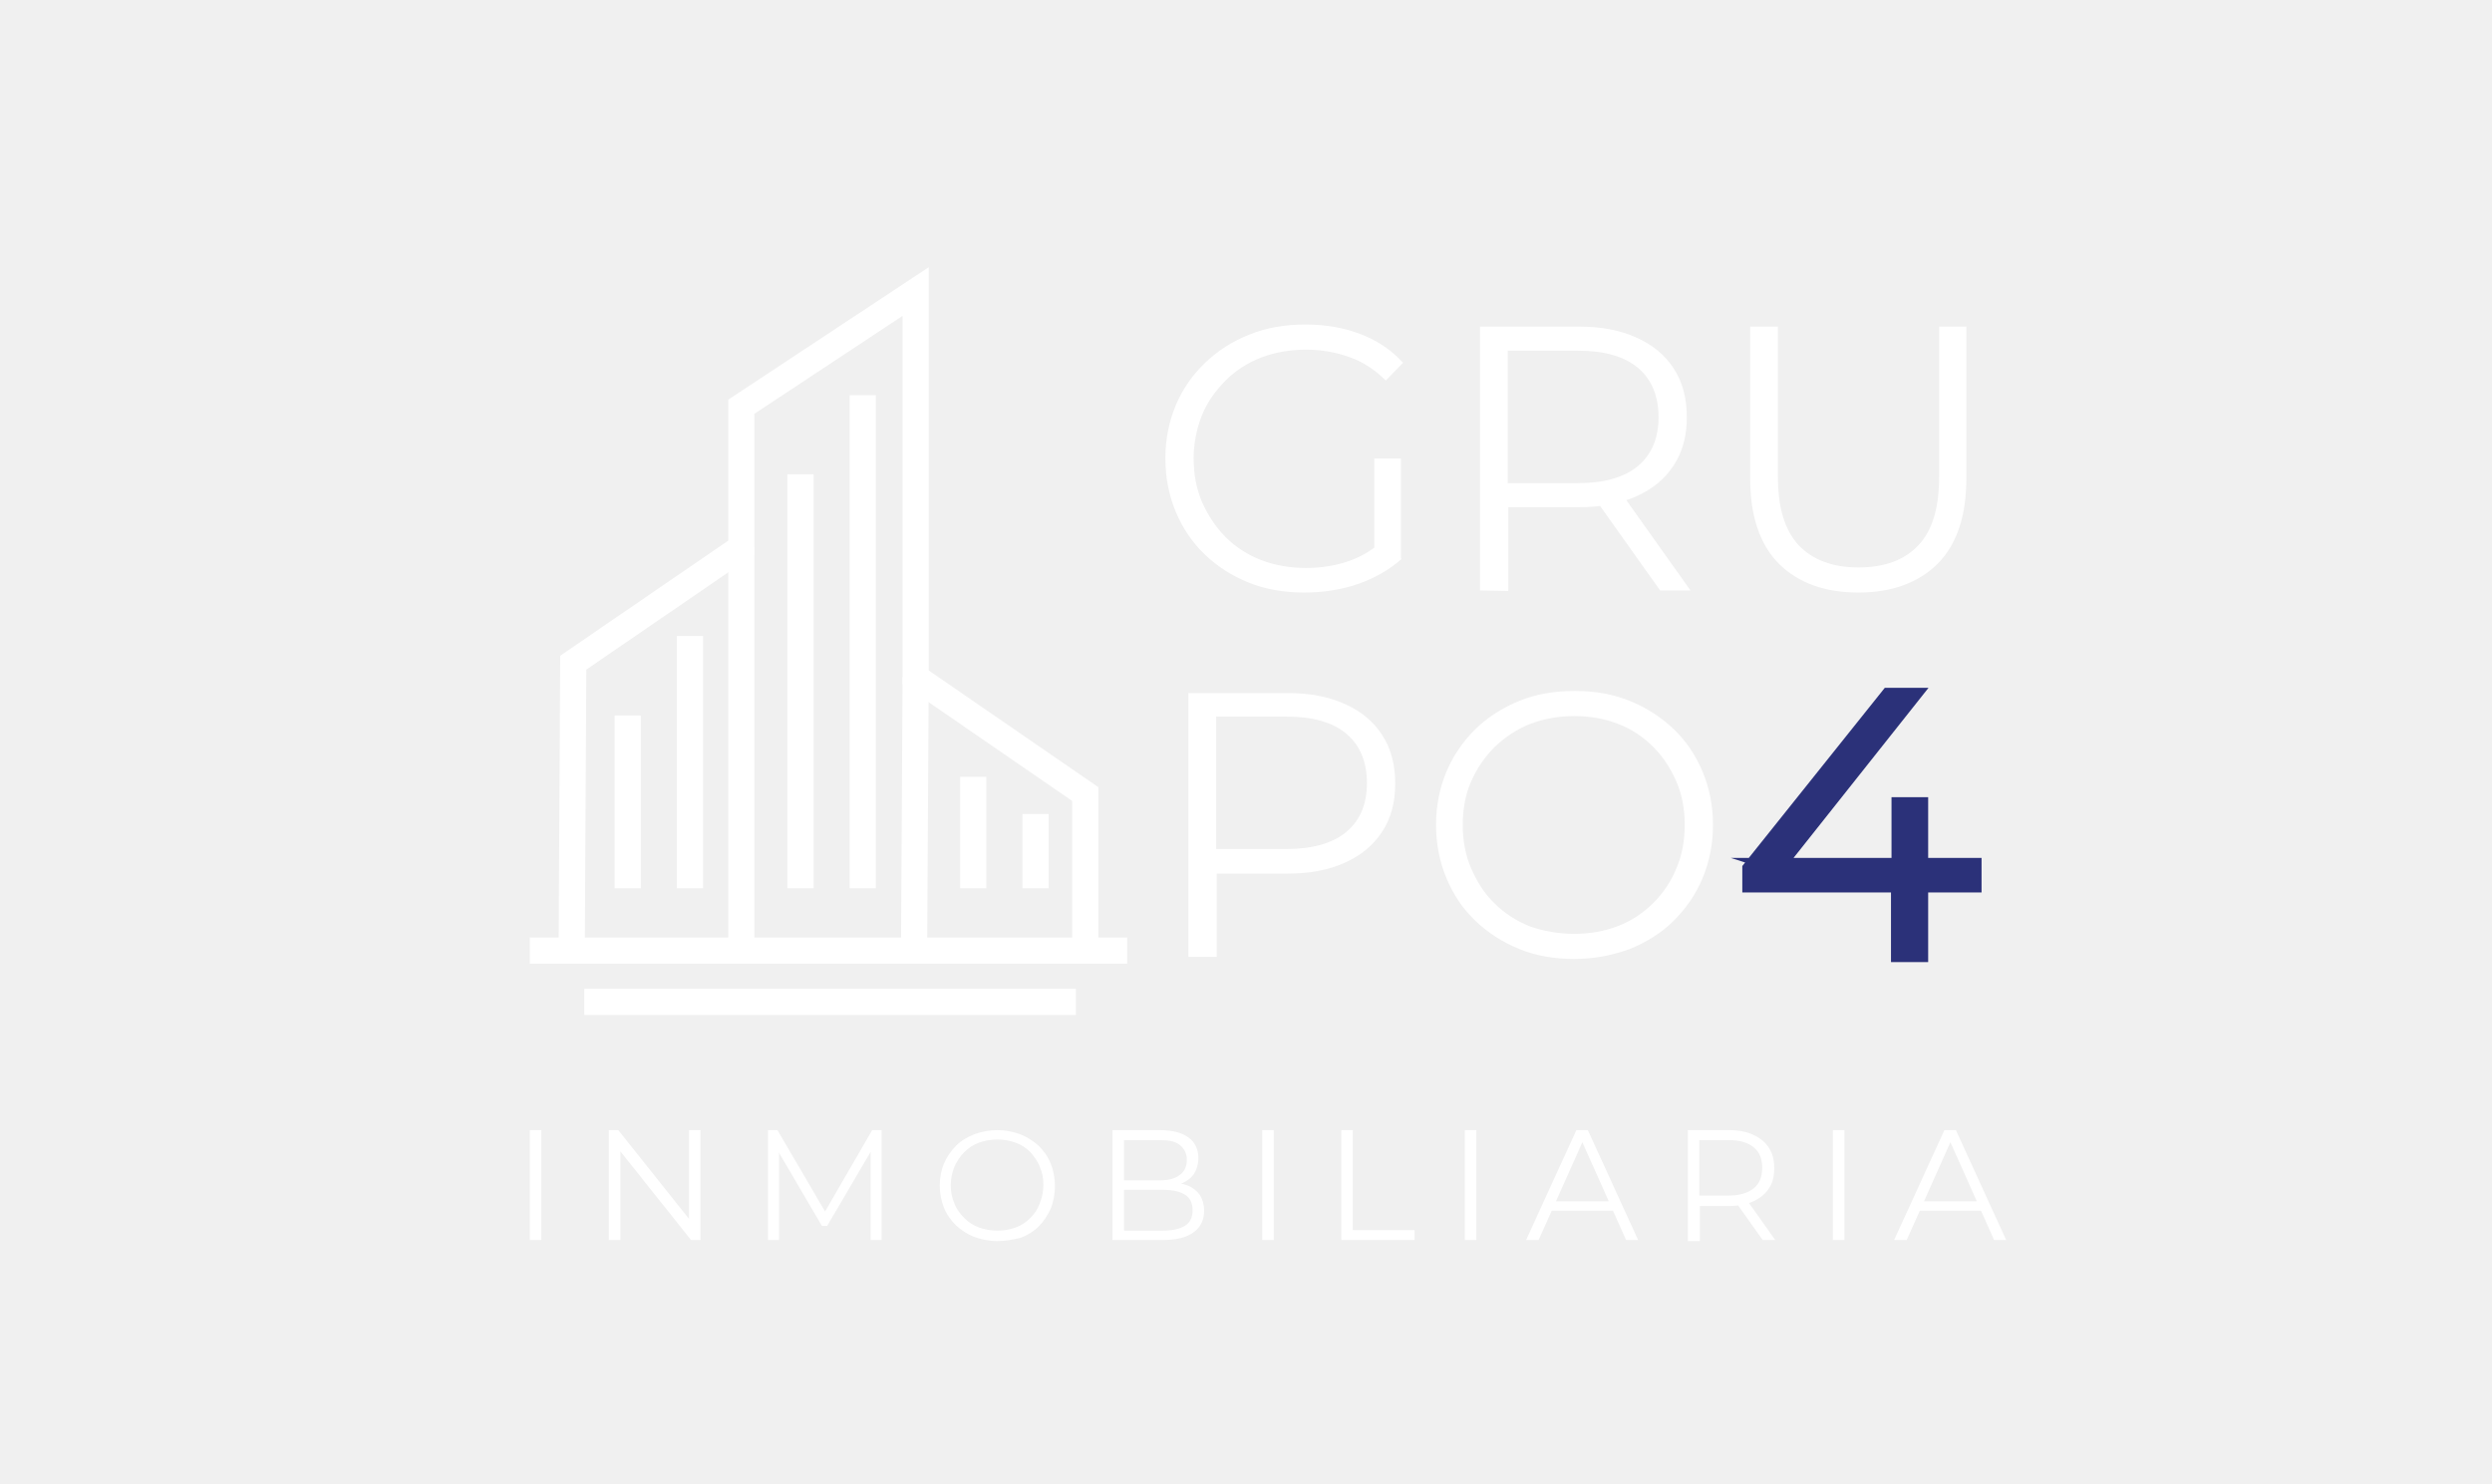
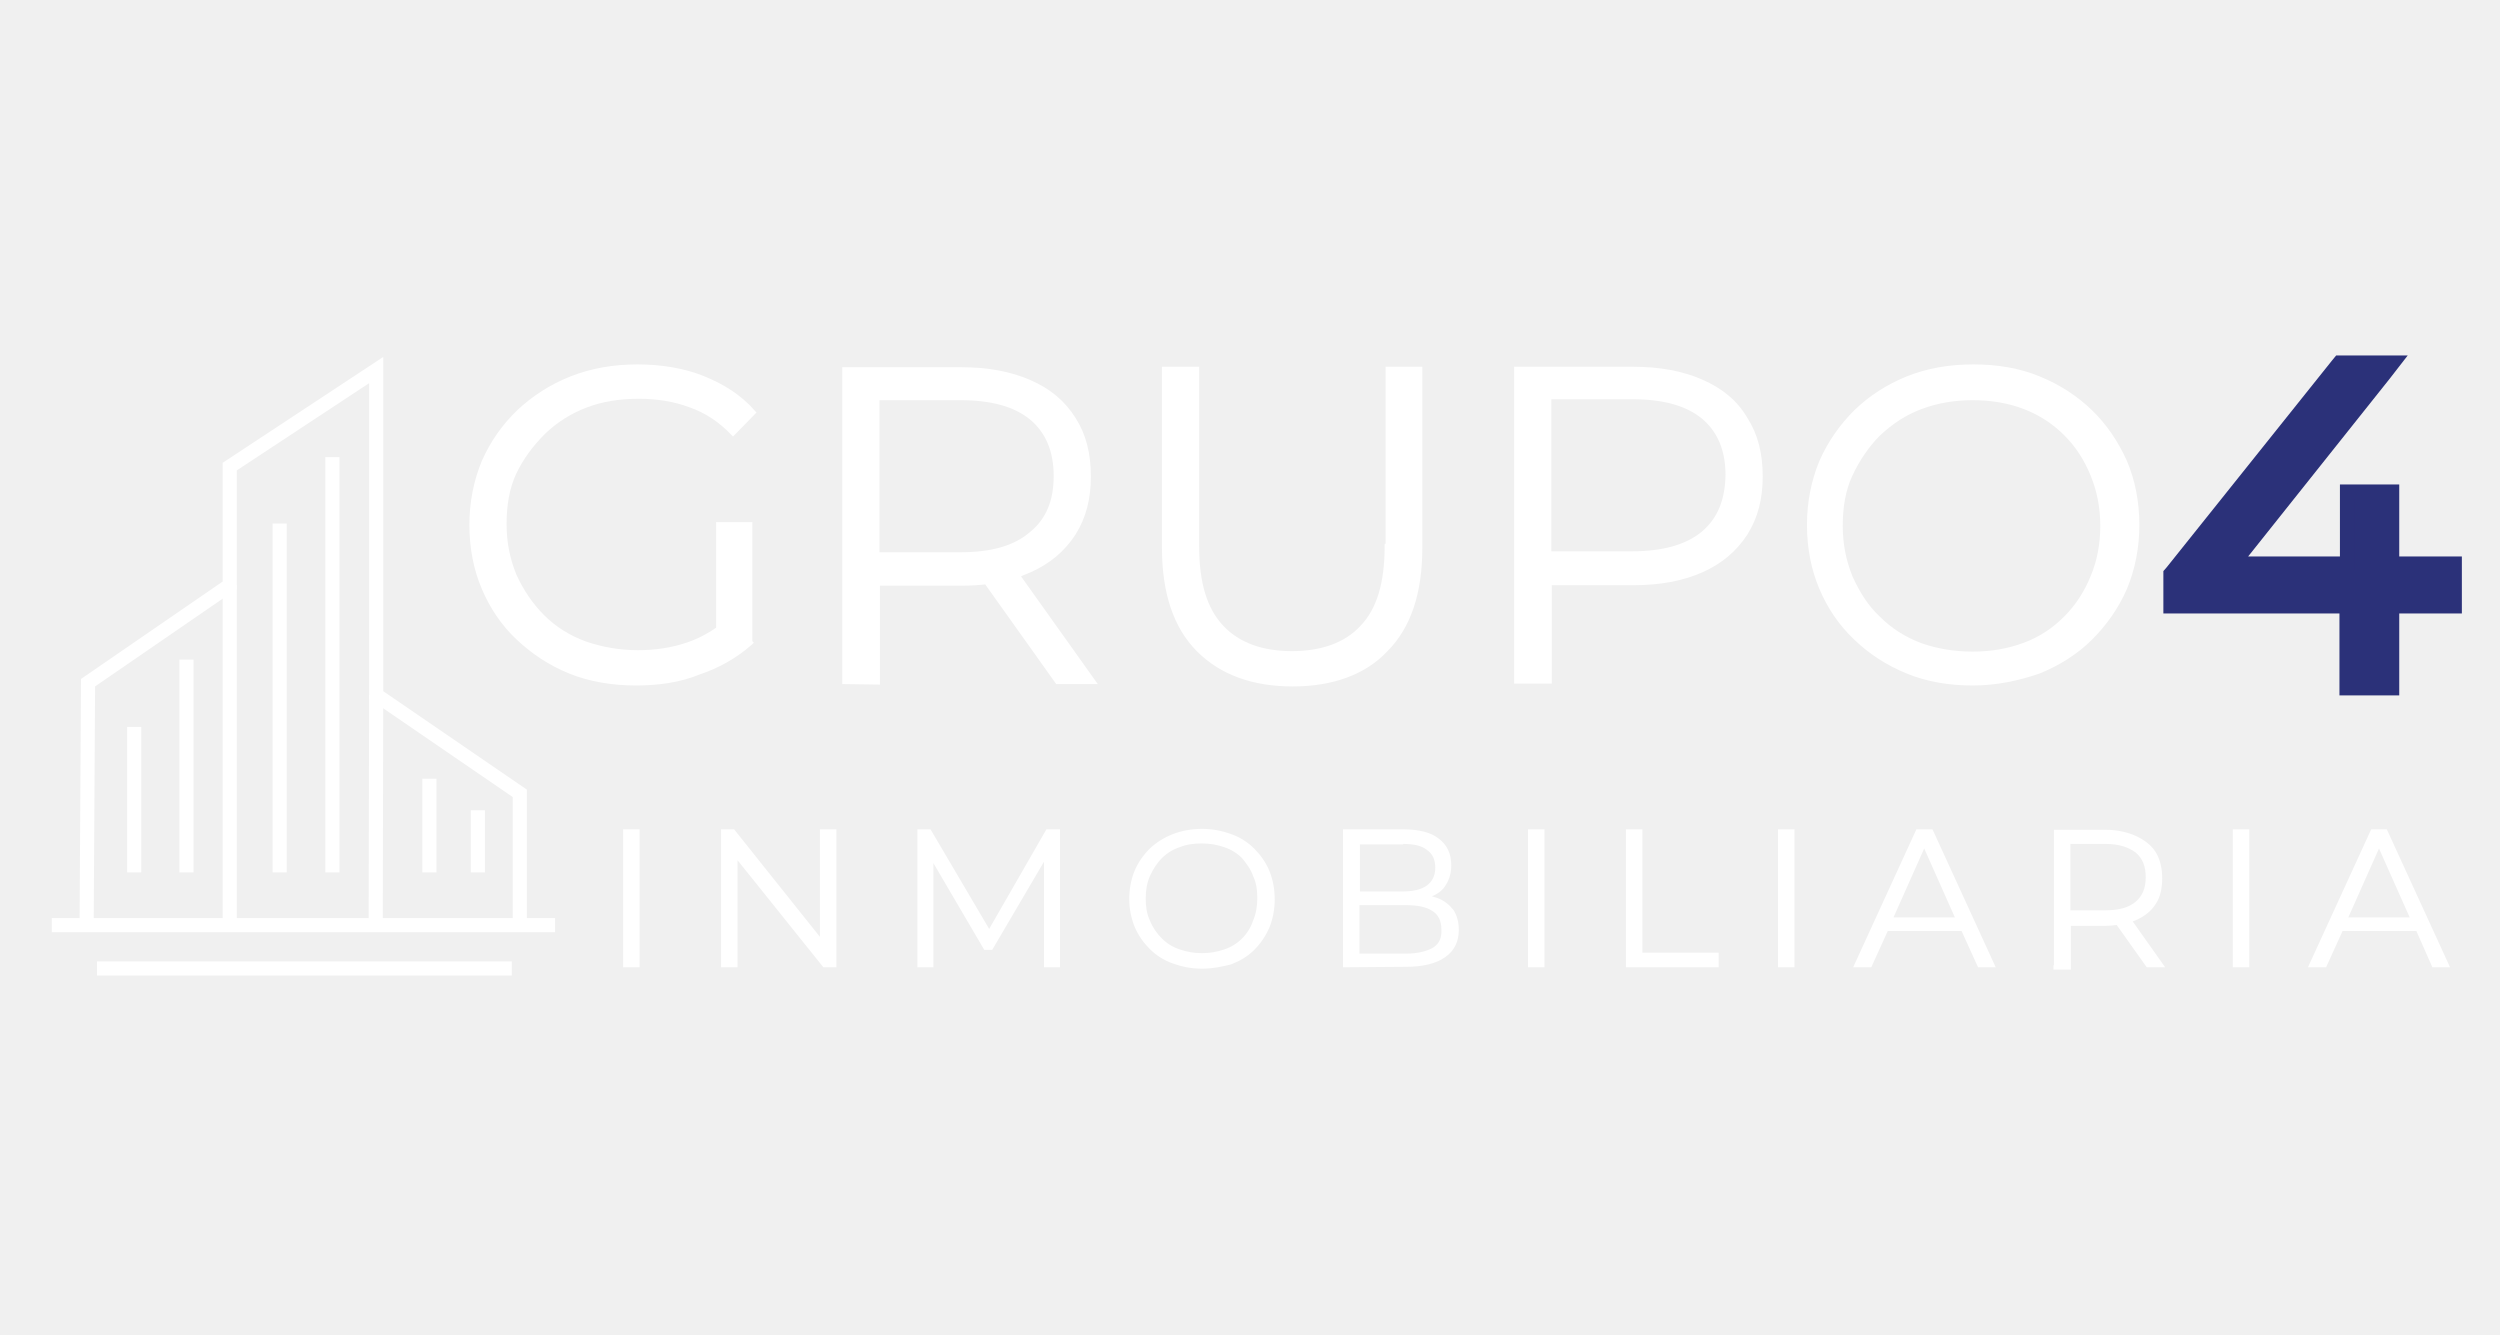
- <svg xmlns="http://www.w3.org/2000/svg" version="1.1" id="Capa_1" x="0px" y="0px" viewBox="0 0 476 283.5" style="enable-background:new 0 0 476 283.5;" xml:space="preserve">
+ <svg xmlns="http://www.w3.org/2000/svg" version="1.1" id="Capa_1" x="0px" y="0px" viewBox="0 0 531 283.5" style="enable-background:new 0 0 531 283.5;" xml:space="preserve">
  <style type="text/css">
- 	.st0{fill:none;stroke:#FFFFFF;stroke-width:5;stroke-miterlimit:10;}
- 	.st1{fill:#FFFFFF;}
- 	.st2{fill:#2B3179;stroke:#2B3179;stroke-width:2;stroke-miterlimit:10;}
+ 	.st0{fill:none;stroke:#FFFFFF;stroke-width:3;stroke-miterlimit:10;}
+ 	.st1{fill:#FFFFFF;stroke:#FFFFFF;stroke-miterlimit:10;}
+ 	.st2{fill:#2B3179;}
+ 	.st3{fill:#FFFFFF;stroke:#FFFFFF;stroke-width:0.5;stroke-miterlimit:10;}
</style>
-   <polyline class="st0" points="101.2,181.6 109.2,181.6 215.3,181.6 " />
-   <polyline class="st0" points="109.2,181.6 109.5,126.6 141.6,104.6 141.6,77.7 174.9,55.7 174.9,129.4 207.3,151.7 207.3,181.6 " />
-   <line class="st0" x1="141.6" y1="181.6" x2="141.6" y2="104.6" />
-   <line class="st0" x1="174.6" y1="181.6" x2="174.9" y2="129.4" />
-   <line class="st0" x1="119.9" y1="136.7" x2="119.9" y2="169.7" />
-   <line class="st0" x1="131.8" y1="121.5" x2="131.8" y2="169.7" />
-   <line class="st0" x1="185.9" y1="148.4" x2="185.9" y2="169.7" />
-   <line class="st0" x1="197.8" y1="155.5" x2="197.8" y2="169.7" />
-   <line class="st0" x1="152.9" y1="90.6" x2="152.9" y2="169.7" />
-   <line class="st0" x1="164.8" y1="75.5" x2="164.8" y2="169.7" />
-   <line class="st0" x1="111.6" y1="191.4" x2="205.5" y2="191.4" />
-   <path class="st1" d="M249.1,113.2c-3.8,0-7.4-0.6-10.6-1.9c-3.2-1.3-6-3.1-8.4-5.4s-4.2-5-5.5-8.1s-2-6.5-2-10.2s0.7-7.1,2-10.2  s3.2-5.8,5.6-8.1c2.4-2.3,5.2-4.1,8.5-5.4c3.2-1.3,6.8-1.9,10.6-1.9s7.4,0.6,10.5,1.8c3.2,1.2,5.9,3,8.2,5.5l-3.3,3.4  c-2.1-2.1-4.4-3.6-7-4.5c-2.5-0.9-5.3-1.4-8.2-1.4c-3.1,0-6,0.5-8.6,1.5s-4.9,2.5-6.8,4.4c-1.9,1.9-3.5,4.1-4.5,6.6  s-1.6,5.3-1.6,8.3s0.5,5.7,1.6,8.3c1.1,2.5,2.6,4.8,4.5,6.7c1.9,1.9,4.2,3.4,6.8,4.4s5.5,1.5,8.5,1.5c2.9,0,5.6-0.4,8.2-1.3  c2.6-0.9,4.9-2.3,7.1-4.4l3,4c-2.4,2.1-5.2,3.7-8.4,4.8S252.6,113.2,249.1,113.2z M262.5,106.1V87.6h5.1v19.2L262.5,106.1z" />
-   <path class="st1" d="M282.7,112.8V62.4h18.9c4.3,0,7.9,0.7,11,2.1c3.1,1.4,5.4,3.3,7.1,5.9s2.5,5.7,2.5,9.3c0,3.6-0.8,6.6-2.5,9.2  s-4,4.5-7.1,5.9s-6.7,2.1-11,2.1h-15.9l2.4-2.4v18.4L282.7,112.8L282.7,112.8z M288,94.8l-2.4-2.5h15.8c5,0,8.9-1.1,11.5-3.3  c2.6-2.2,3.9-5.3,3.9-9.3s-1.3-7.2-3.9-9.4c-2.6-2.2-6.4-3.3-11.5-3.3h-15.8l2.4-2.5V94.8z M317.1,112.8l-13-18.3h5.8l13,18.3H317.1  z" />
-   <path class="st1" d="M355,113.2c-6.4,0-11.5-1.8-15.2-5.5s-5.5-9.2-5.5-16.4V62.4h5.3V91c0,6,1.3,10.3,4,13.2  c2.7,2.8,6.5,4.2,11.4,4.2s8.8-1.4,11.4-4.2c2.7-2.8,4-7.2,4-13.2V62.4h5.2v28.9c0,7.2-1.8,12.7-5.5,16.4  C366.5,111.3,361.4,113.2,355,113.2z" />
-   <path class="st1" d="M227,182.8v-50.4h18.9c4.3,0,7.9,0.7,11,2.1c3.1,1.4,5.4,3.3,7.1,5.9c1.7,2.6,2.5,5.7,2.5,9.3s-0.8,6.6-2.5,9.2  c-1.7,2.6-4,4.5-7.1,5.9s-6.7,2.1-11,2.1H230l2.4-2.5v18.4L227,182.8L227,182.8z M232.3,164.8l-2.4-2.6h15.8c5,0,8.9-1.1,11.5-3.3  s3.9-5.3,3.9-9.3s-1.3-7.2-3.9-9.4s-6.4-3.3-11.5-3.3h-15.8l2.4-2.5V164.8z" />
-   <path class="st1" d="M300.7,183.2c-3.8,0-7.3-0.6-10.5-1.9c-3.2-1.3-6-3.1-8.4-5.4c-2.4-2.3-4.2-5-5.5-8.1s-2-6.5-2-10.2  s0.7-7.1,2-10.2s3.2-5.8,5.5-8.1c2.4-2.3,5.2-4.1,8.4-5.4c3.2-1.3,6.7-1.9,10.6-1.9c3.8,0,7.3,0.6,10.5,1.9c3.2,1.3,6,3.1,8.4,5.4  c2.4,2.3,4.2,5,5.5,8.1s2,6.5,2,10.2s-0.7,7.1-2,10.2s-3.2,5.8-5.5,8.1s-5.2,4.1-8.4,5.4C308,182.5,304.5,183.2,300.7,183.2z   M300.7,178.4c3,0,5.8-0.5,8.4-1.5s4.8-2.5,6.7-4.4c1.9-1.9,3.4-4.1,4.4-6.6c1.1-2.5,1.6-5.3,1.6-8.3s-0.5-5.8-1.6-8.3  s-2.5-4.7-4.4-6.6c-1.9-1.9-4.1-3.4-6.7-4.4s-5.4-1.5-8.4-1.5s-5.8,0.5-8.4,1.5s-4.8,2.5-6.8,4.4c-1.9,1.9-3.4,4.1-4.5,6.6  s-1.6,5.3-1.6,8.3s0.5,5.7,1.6,8.3c1.1,2.5,2.5,4.8,4.5,6.7c1.9,1.9,4.2,3.4,6.8,4.4C294.9,177.9,297.7,178.4,300.7,178.4z" />
-   <path class="st2" d="M333.8,169.5v-3.7l26.7-33.4h5.8l-26.5,33.4l-2.8-0.9h40.5v4.6H333.8z M362.2,182.8v-13.2l0.1-4.6v-11.7h5v29.5  H362.2z" />
+   <line class="st0" x1="91.2" y1="165.4" x2="91.2" y2="185.3" />
  <g>
-     <path class="st1" d="M101.2,236.9v-21h2.2v21H101.2z" />
-     <path class="st1" d="M116.3,236.9v-21h1.8l14.5,18.2h-1v-18.2h2.2v21H132l-14.5-18.2h1v18.2H116.3z" />
-     <path class="st1" d="M146.7,236.9v-21h1.8l9.6,16.4h-1l9.5-16.4h1.8v21h-2.1v-17.7h0.5l-8.8,15h-1l-8.8-15h0.6v17.7H146.7z" />
-     <path class="st1" d="M190.5,237.1c-1.6,0-3-0.3-4.4-0.8c-1.3-0.5-2.5-1.3-3.5-2.2c-1-1-1.8-2.1-2.3-3.4s-0.8-2.7-0.8-4.2   s0.3-3,0.8-4.2s1.3-2.4,2.3-3.4s2.2-1.7,3.5-2.2s2.8-0.8,4.4-0.8c1.6,0,3,0.3,4.4,0.8c1.3,0.5,2.5,1.3,3.5,2.2c1,1,1.8,2.1,2.3,3.4   c0.5,1.3,0.8,2.7,0.8,4.3s-0.3,3-0.8,4.3c-0.6,1.3-1.3,2.4-2.3,3.4s-2.2,1.7-3.5,2.2C193.5,236.8,192.1,237.1,190.5,237.1z    M190.5,235.1c1.3,0,2.4-0.2,3.5-0.6c1.1-0.4,2-1,2.8-1.8s1.4-1.7,1.8-2.8c0.4-1,0.7-2.2,0.7-3.5s-0.2-2.4-0.7-3.5   c-0.4-1.1-1.1-2-1.8-2.8c-0.8-0.8-1.7-1.4-2.8-1.8c-1.1-0.4-2.2-0.6-3.5-0.6s-2.4,0.2-3.5,0.6c-1.1,0.4-2,1-2.8,1.8   s-1.4,1.7-1.9,2.8c-0.4,1-0.7,2.2-0.7,3.5c0,1.2,0.2,2.4,0.7,3.5c0.4,1.1,1.1,2,1.9,2.8s1.7,1.4,2.8,1.8   C188.1,234.9,189.2,235.1,190.5,235.1z" />
-     <path class="st1" d="M212.5,236.9v-21h9.1c2.3,0,4.2,0.5,5.4,1.4c1.3,0.9,1.9,2.3,1.9,4c0,1.1-0.3,2.1-0.8,2.9   c-0.5,0.8-1.3,1.4-2.2,1.8c-0.9,0.4-1.9,0.6-3,0.6l0.5-0.7c1.3,0,2.5,0.2,3.5,0.6c1,0.4,1.7,1,2.3,1.8c0.5,0.8,0.8,1.8,0.8,3   c0,1.8-0.7,3.2-2,4.1c-1.3,1-3.3,1.5-5.9,1.5L212.5,236.9L212.5,236.9z M214.7,235.1h7.4c1.8,0,3.2-0.3,4.2-0.9   c1-0.6,1.5-1.6,1.5-3s-0.5-2.4-1.5-3s-2.4-0.9-4.2-0.9h-7.6v-1.8h6.9c1.7,0,3-0.3,3.9-1c0.9-0.6,1.4-1.6,1.4-2.9   c0-1.3-0.5-2.2-1.4-2.9s-2.2-0.9-3.9-0.9h-6.7L214.7,235.1L214.7,235.1z" />
-     <path class="st1" d="M241.1,236.9v-21h2.2v21H241.1z" />
-     <path class="st1" d="M256.2,236.9v-21h2.2V235h11.8v1.9H256.2z" />
-     <path class="st1" d="M279.8,236.9v-21h2.2v21H279.8z" />
-     <path class="st1" d="M291.5,236.9l9.6-21h2.2l9.6,21h-2.3l-8.8-19.7h0.9l-8.8,19.7H291.5z M295.3,231.3l0.7-1.8h12.2l0.7,1.8H295.3   z" />
-     <path class="st1" d="M322.4,236.9v-21h7.9c1.8,0,3.3,0.3,4.6,0.9c1.3,0.6,2.3,1.4,3,2.5s1,2.4,1,3.9s-0.3,2.8-1,3.8   c-0.7,1.1-1.7,1.9-3,2.5s-2.8,0.9-4.6,0.9h-6.6l1-1v7.7h-2.3V236.9z M324.6,229.4l-1-1h6.6c2.1,0,3.7-0.5,4.8-1.4   c1.1-0.9,1.6-2.2,1.6-3.9s-0.5-3-1.6-3.9s-2.7-1.4-4.8-1.4h-6.6l1-1V229.4z M336.7,236.9l-5.4-7.6h2.4l5.4,7.6H336.7z" />
-     <path class="st1" d="M350.1,236.9v-21h2.2v21H350.1z" />
-     <path class="st1" d="M361.8,236.9l9.6-21h2.2l9.6,21h-2.3l-8.8-19.7h0.9l-8.8,19.7H361.8z M365.6,231.3l0.7-1.8h12.2l0.7,1.8H365.6   z" />
+     <polyline class="st0" points="11,196.5 18.4,196.5 117.9,196.5  " />
+     <polyline class="st0" points="18.4,196.5 18.7,145 48.8,124.3 48.8,99.1 79.9,78.6 79.9,147.6 110.4,168.5 110.4,196.5  " />
+     <line class="st0" x1="48.8" y1="196.5" x2="48.8" y2="124.3" />
+     <line class="st0" x1="79.8" y1="196.5" x2="79.9" y2="147.6" />
+     <line class="st0" x1="28.5" y1="154.4" x2="28.5" y2="185.3" />
+     <line class="st0" x1="39.6" y1="140.1" x2="39.6" y2="185.3" />
+     <line class="st0" x1="101.5" y1="172.1" x2="101.5" y2="185.3" />
+     <line class="st0" x1="59.4" y1="111.2" x2="59.4" y2="185.3" />
+     <line class="st0" x1="70.6" y1="97.1" x2="70.6" y2="185.3" />
+     <line class="st0" x1="20.6" y1="205.7" x2="108.7" y2="205.7" />
+   </g>
+   <path class="st1" d="M115.4,91.8c2.6-2.5,5.6-4.4,9-5.7s7.1-1.9,11.3-1.9c3.9,0,7.6,0.6,10.8,1.8c3.5,1.2,6.5,3.2,9.2,6l4.3-4.4  c-3-3.4-6.6-5.6-10.8-7.3c-4-1.6-8.8-2.4-13.8-2.4c-5,0-9.7,0.8-14,2.5c-4.3,1.7-8,4.1-11.2,7.1c-3.1,3-5.6,6.5-7.4,10.6  c-1.7,4.1-2.6,8.6-2.6,13.4c0,4.9,0.9,9.4,2.6,13.4c1.7,4,4.1,7.6,7.3,10.6s6.8,5.4,11,7.1c4.2,1.7,9,2.5,14,2.5  c4.5,0,9.2-0.6,13.3-2.3c4.2-1.4,7.8-3.5,10.9-6.2l0,0v0c0,0,0.1-0.1,0.1-0.1l-0.1-0.1v-25h-6.7v22.2c-2,1.4-4.1,2.5-6.4,3.3  c-3.5,1.2-7,1.7-10.8,1.7c-3.9,0-7.7-0.7-11.2-1.9c-3.5-1.3-6.5-3.2-9-5.7c-2.5-2.5-4.5-5.5-6-8.8c-1.4-3.5-2.1-6.9-2.1-10.9  c0-4,0.6-7.7,2.1-10.9S112.9,94.3,115.4,91.8z" />
+   <path class="st1" d="M218.7,121.1c4-1.8,7-4.3,9.3-7.8c2.2-3.5,3.2-7.4,3.2-12.1c0-4.8-1-8.8-3.2-12.2c-2.2-3.5-5.2-6-9.3-7.8  s-8.9-2.7-14.5-2.7h-24.8v66.3l7,0.1v-21h17.8c1.9,0,3.6-0.1,5.3-0.3l15.1,21.2h7.6l-16.1-22.6C217,121.8,217.9,121.4,218.7,121.1z   M204,117.8h-17.7V84.5H204c6.7,0,11.7,1.4,15.2,4.3c3.4,2.9,5.1,7,5.1,12.3s-1.6,9.3-5.1,12.2C215.7,116.4,210.6,117.8,204,117.8z" />
+   <path class="st1" d="M294.6,116c0,7.9-1.7,13.6-5.3,17.3c-3.4,3.7-8.6,5.5-14.9,5.5s-11.4-1.8-14.9-5.5c-3.6-3.8-5.3-9.4-5.3-17.3  V78.4h-6.9v38c0,9.4,2.4,16.7,7.3,21.6c4.9,4.9,11.6,7.3,20,7.3s15.2-2.5,19.7-7.3c4.9-4.9,7.3-12.1,7.3-21.6v-38h-6.8V116z" />
+   <path class="st1" d="M361.4,81.1c-4.1-1.8-8.9-2.7-14.5-2.7h-24.8v66.3h7v-20.9h17.8c5.7,0,10.4-0.9,14.5-2.7c4-1.8,7-4.3,9.3-7.8  c2.2-3.5,3.2-7.4,3.2-12.1c0-4.8-1-8.8-3.2-12.2C368.6,85.4,365.5,82.9,361.4,81.1z M361.8,113.3c-3.5,2.9-8.6,4.3-15.2,4.3H329  V84.3h17.7c6.7,0,11.7,1.4,15.2,4.3c3.4,2.9,5.1,7,5.1,12.3C366.9,106.3,365.3,110.3,361.8,113.3z" />
+   <path class="st1" d="M444,87.5c-3.1-3-6.8-5.4-11-7.1c-4.1-1.7-8.8-2.5-13.8-2.5c-5.2,0-9.7,0.8-14,2.5c-4.2,1.7-7.9,4.1-11,7.1  c-3,3-5.5,6.5-7.3,10.6c-1.7,4.1-2.6,8.6-2.6,13.4c0,4.9,0.9,9.4,2.6,13.4c1.7,4,4.1,7.6,7.3,10.6c3.1,3,6.8,5.4,11,7.1  c4.1,1.7,8.8,2.5,13.8,2.5c5,0,9.6-1,14-2.5c4.2-1.7,8-4.1,11-7.1c3-3,5.5-6.5,7.3-10.6c1.7-4.1,2.6-8.6,2.6-13.4  c0-4.9-0.9-9.4-2.6-13.4C449.5,94.1,447.1,90.5,444,87.5z M444.5,122.6c-1.3,3.2-3.2,6.2-5.7,8.7s-5.3,4.4-8.8,5.7  c-3.5,1.3-7.1,1.9-11,1.9c-3.9,0-7.6-0.6-11-1.8c-3.5-1.3-6.5-3.2-9-5.7c-2.7-2.5-4.5-5.5-6-8.8c-1.4-3.5-2.1-7-2.1-10.9  c0-4,0.6-7.7,2.1-10.9c1.5-3.2,3.5-6.2,6-8.7c2.7-2.5,5.5-4.4,9-5.7s7.1-1.9,11-1.9c3.9,0,7.6,0.6,11,1.9c3.4,1.3,6.3,3.2,8.8,5.7  c2.5,2.5,4.3,5.3,5.7,8.7c1.4,3.4,2.1,7,2.1,10.9C446.6,115.6,445.9,119.3,444.5,122.6z" />
+   <g>
+     <polygon class="st2" points="498.4,146.2 498.4,128.7 461,128.7 461,121.8 496.9,77 508.3,77 474.3,119.7 498.5,119.7 498.5,104.4    508.1,104.4 508.1,119.7 521.4,119.7 521.4,128.7 508.1,128.7 508.1,146.2  " />
+     <path class="st2" d="M505.2,78.5l-33.9,42.7H500v-15.3h6.6v15.3h13.3v6.1h-13.3v17.4h-6.7v-17.3l0-0.1h-37.4v-4.9l35.1-43.9H505.2    M511.4,75.5h-6.2h-7.6h-1.4l-0.9,1.1l-35.1,43.9l-0.7,0.8v1.1v4.9v3h3h34.4v14.4v3h3h6.7h3v-3v-14.4h10.3h3v-3v-6.1v-3h-3h-10.3   v-12.3v-3h-3H500h-3v3v12.3h-19.5l30.1-37.8L511.4,75.5L511.4,75.5z" />
+   </g>
+   <g>
+     <rect x="132.6" y="176.4" class="st3" width="3" height="28.8" />
+     <polygon class="st3" points="174.4,199.7 155.8,176.4 153.4,176.4 153.4,205.2 156.4,205.2 156.4,182 175,205.2 177.4,205.2    177.4,176.4 174.4,176.4  " />
+     <polygon class="st3" points="210.1,197.8 197.5,176.4 195.1,176.4 195.1,205.2 198,205.2 198,182.4 209.2,201.5 210.6,201.5    222,182.1 222,205.2 224.9,205.2 224.9,176.4 222.4,176.4  " />
+     <path class="st3" d="M266.2,180.4c-1.3-1.3-3-2.4-4.8-3c-1.9-0.7-3.9-1.1-6.1-1.1c-2.2,0-4.3,0.4-6.1,1.1c-1.8,0.7-3.4,1.7-4.8,3   c-1.4,1.4-2.5,3-3.2,4.7c-0.7,1.7-1.1,3.8-1.1,5.8c0,2.1,0.4,4,1.1,5.8c0.8,1.9,1.9,3.4,3.2,4.7c1.3,1.3,3,2.4,4.8,3   c1.9,0.7,3.9,1.1,6.1,1.1c2.2,0,4.1-0.4,6.1-0.9c1.8-0.7,3.4-1.6,4.8-3c1.4-1.4,2.4-2.9,3.2-4.7c0.7-1.8,1.1-3.7,1.1-5.9   s-0.4-4.1-1.1-5.9C268.6,183.2,267.5,181.7,266.2,180.4z M266.4,195.6c-0.5,1.5-1.3,2.8-2.4,3.9s-2.4,1.9-3.9,2.4s-3,0.8-4.8,0.8   c-1.8,0-3.3-0.3-4.8-0.8c-1.5-0.5-2.8-1.3-3.9-2.4c-1.1-1.1-2-2.4-2.6-3.9c-0.7-1.5-0.9-3.1-0.9-4.8c0-1.8,0.3-3.4,0.9-4.8   c0.7-1.5,1.5-2.8,2.6-3.9c1.1-1.1,2.4-1.9,3.9-2.4c1.5-0.6,3-0.8,4.8-0.8s3.3,0.3,4.8,0.8c1.5,0.5,2.8,1.3,3.9,2.4   c0.9,1.1,1.9,2.4,2.4,3.9c0.7,1.5,0.9,3,0.9,4.8S267,194.2,266.4,195.6z" />
+     <path class="st3" d="M305.3,191c-0.6-0.2-1.2-0.4-1.9-0.6c0.2-0.1,0.3-0.1,0.5-0.2c1.3-0.5,2.4-1.3,3-2.4c0.7-1.1,1.1-2.4,1.1-4   c0-2.3-0.8-4.2-2.6-5.5c-1.6-1.3-4.2-1.9-7.4-1.9h-12.5v28.8l13.2-0.1c3.5,0,6.3-0.7,8.1-2c1.9-1.3,2.8-3.2,2.8-5.6   c0-1.7-0.4-3-1.1-4.1C307.6,192.3,306.6,191.5,305.3,191z M297.8,179c2.4,0,4.1,0.3,5.4,1.3c1.3,0.9,1.9,2.2,1.9,4   c0,1.8-0.7,3.1-1.9,4c-1.3,0.9-3,1.3-5.4,1.3h-9.2l0-10.5H297.8z M304.5,201.5c-1.4,0.8-3.4,1.3-5.8,1.3h-10.2l0-10.8h10.1   c2.5,0,4.5,0.4,5.8,1.3c1.3,0.8,2,2.2,2,4.1C306.5,199.3,305.9,200.6,304.5,201.5z" />
+     <rect x="324.8" y="176.4" class="st3" width="3" height="28.8" />
+     <polygon class="st3" points="348.6,176.4 345.6,176.4 345.6,205.2 364.8,205.2 364.8,202.6 348.6,202.6  " />
+     <rect x="377.9" y="176.4" class="st3" width="3" height="28.8" />
+     <path class="st3" d="M407.2,176.4L394,205.2h3.3l3.5-7.7h16l3.5,7.7h3.2l-13.2-28.8H407.2z M401.8,195.1l6.9-15.5l6.9,15.5H401.8z" />
+     <path class="st3" d="M453.6,195.2c1.8-0.8,3.2-1.9,4.1-3.4c0.9-1.3,1.3-3.2,1.3-5.2c0-2.1-0.4-3.9-1.3-5.4   c-0.9-1.5-2.4-2.6-4.1-3.4c-1.8-0.8-3.9-1.3-6.3-1.3h-10.8v28.8h-0.1v0.4h3.2v-9.3h7.7c0.8,0,1.6-0.1,2.4-0.2l6.4,9h3.3l-6.8-9.6   C452.9,195.5,453.3,195.3,453.6,195.2z M447.2,193.6h-7.7v-14.6h7.7c2.9,0,5,0.7,6.6,1.9c1.5,1.3,2.2,3,2.2,5.4s-0.7,4.1-2.2,5.4   S450.1,193.6,447.2,193.6z" />
+     <rect x="474.5" y="176.4" class="st3" width="3" height="28.8" />
+     <path class="st3" d="M516.8,205.2h3.2l-13.2-28.8h-3l-13.2,28.8h3.3l3.5-7.7h16L516.8,205.2z M498.4,195.1l6.9-15.5l6.9,15.5H498.4   z" />
  </g>
</svg>
